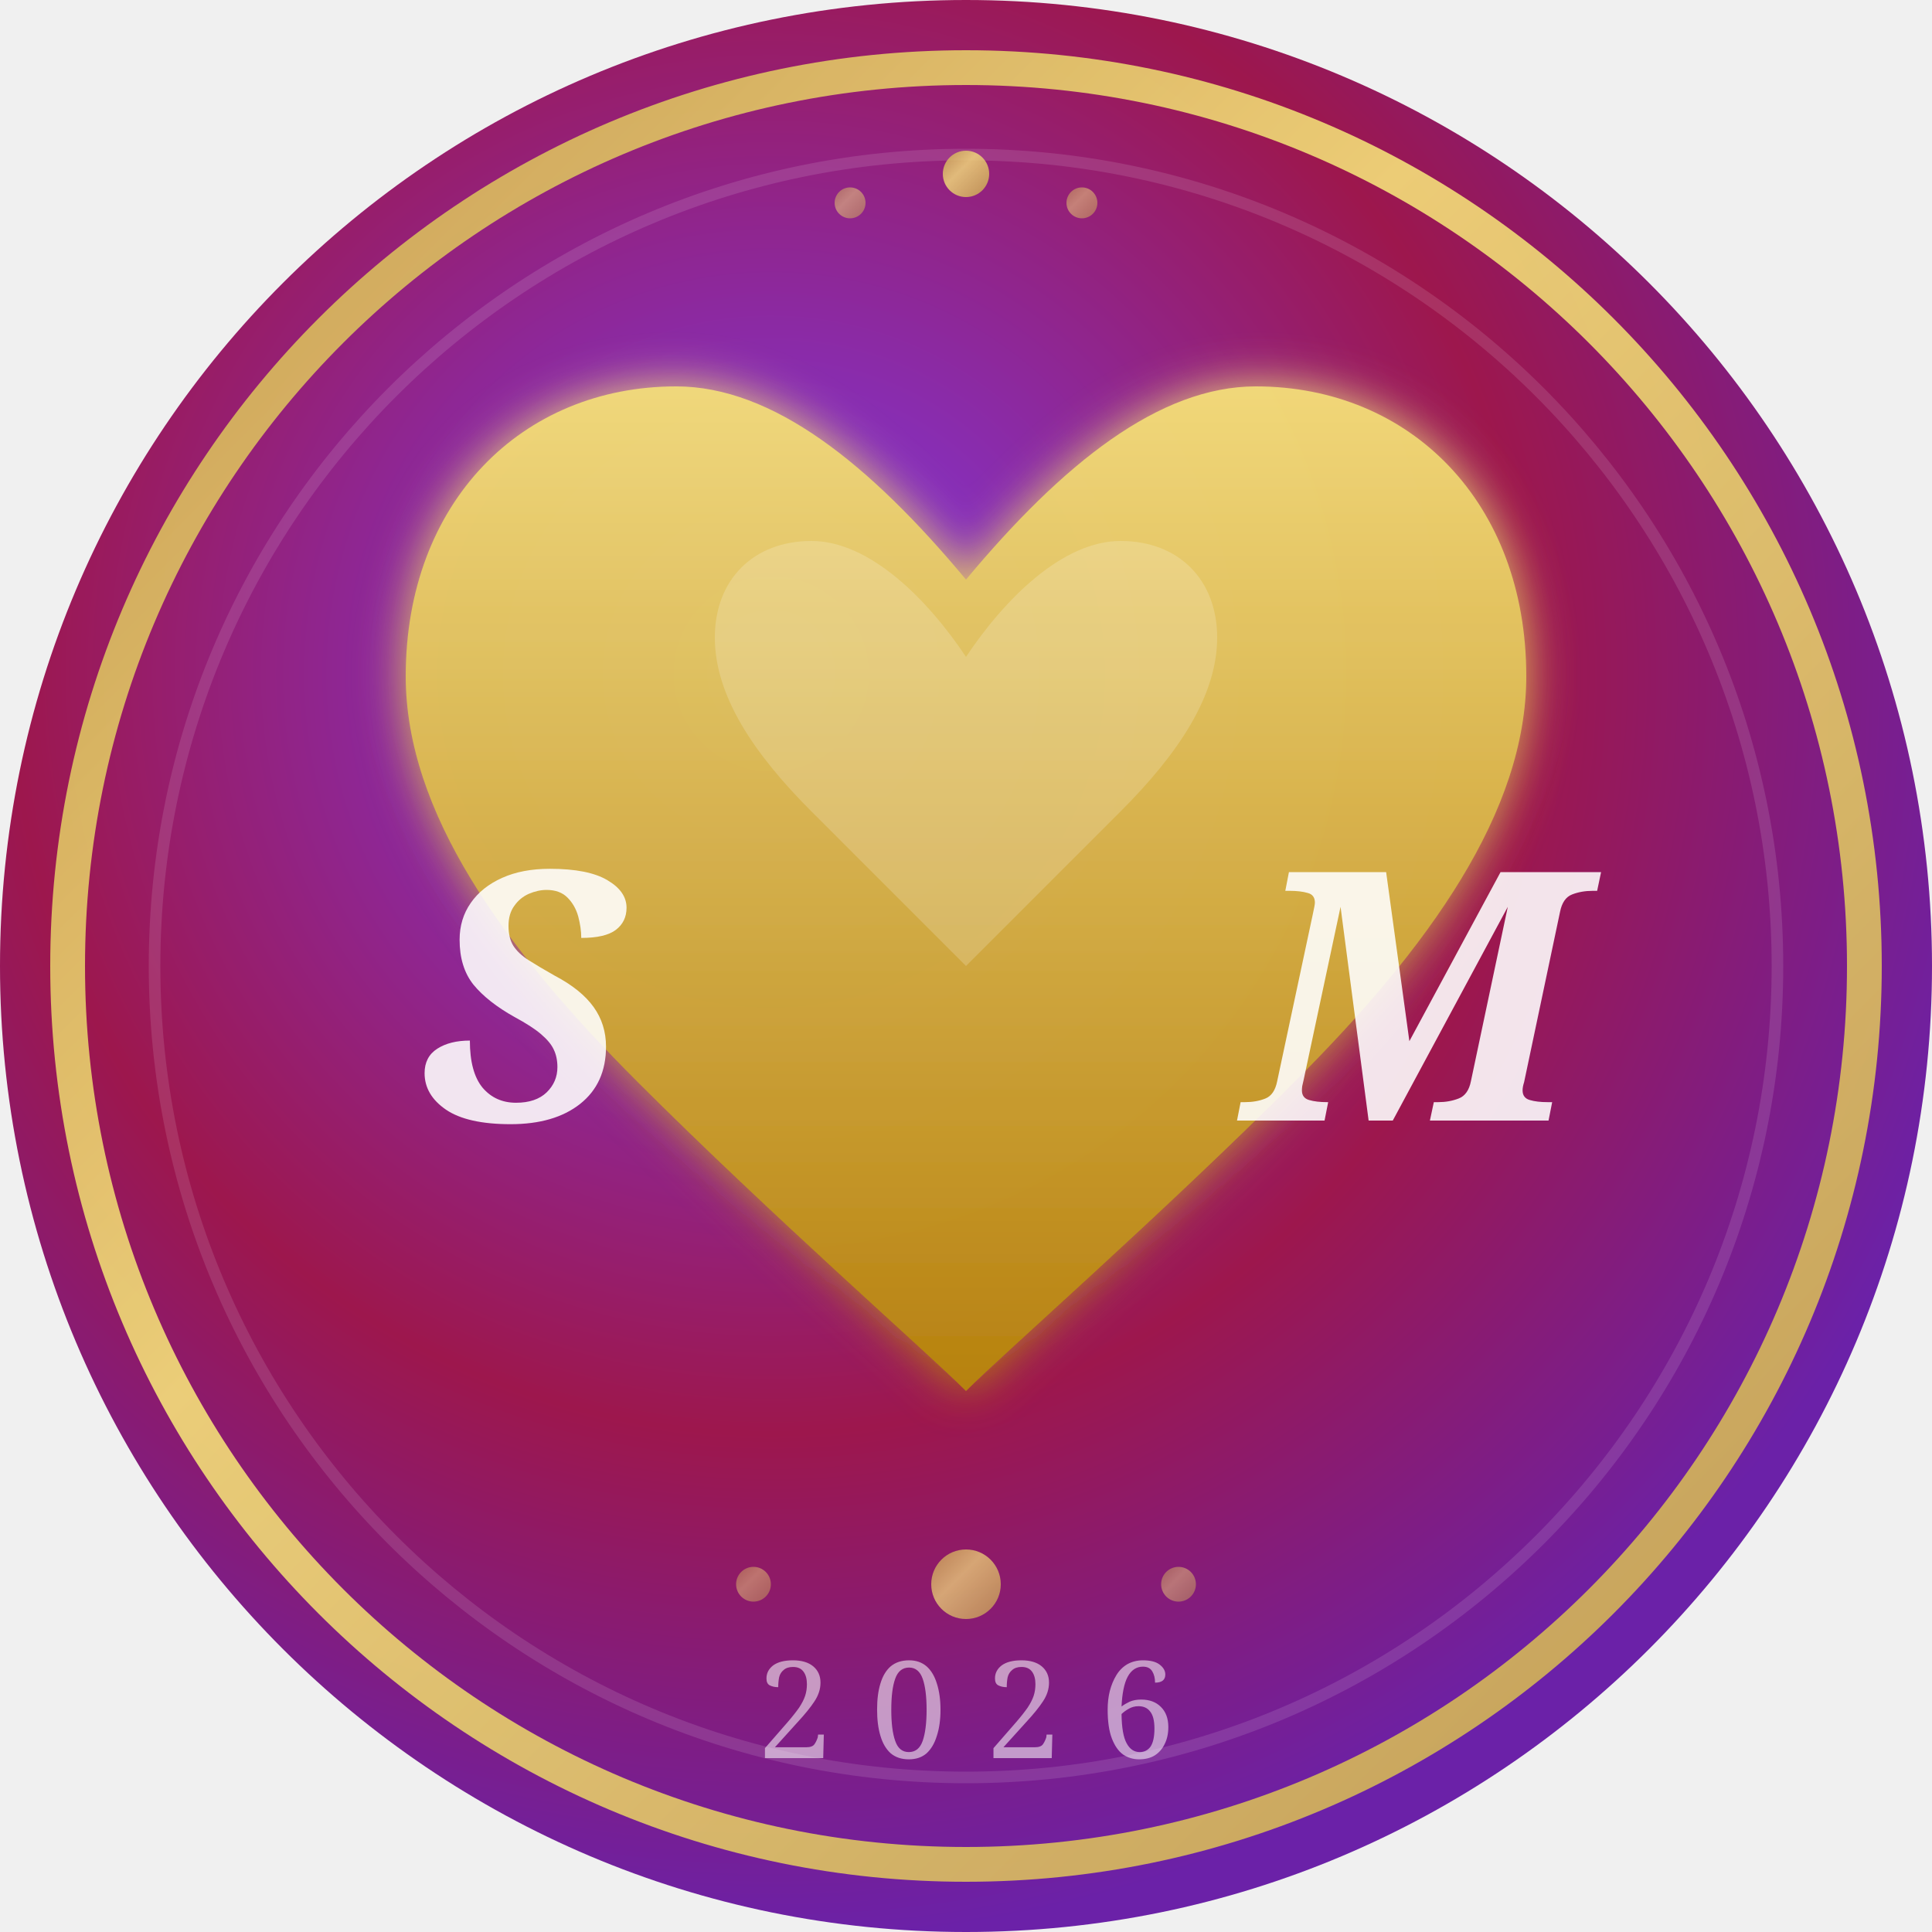
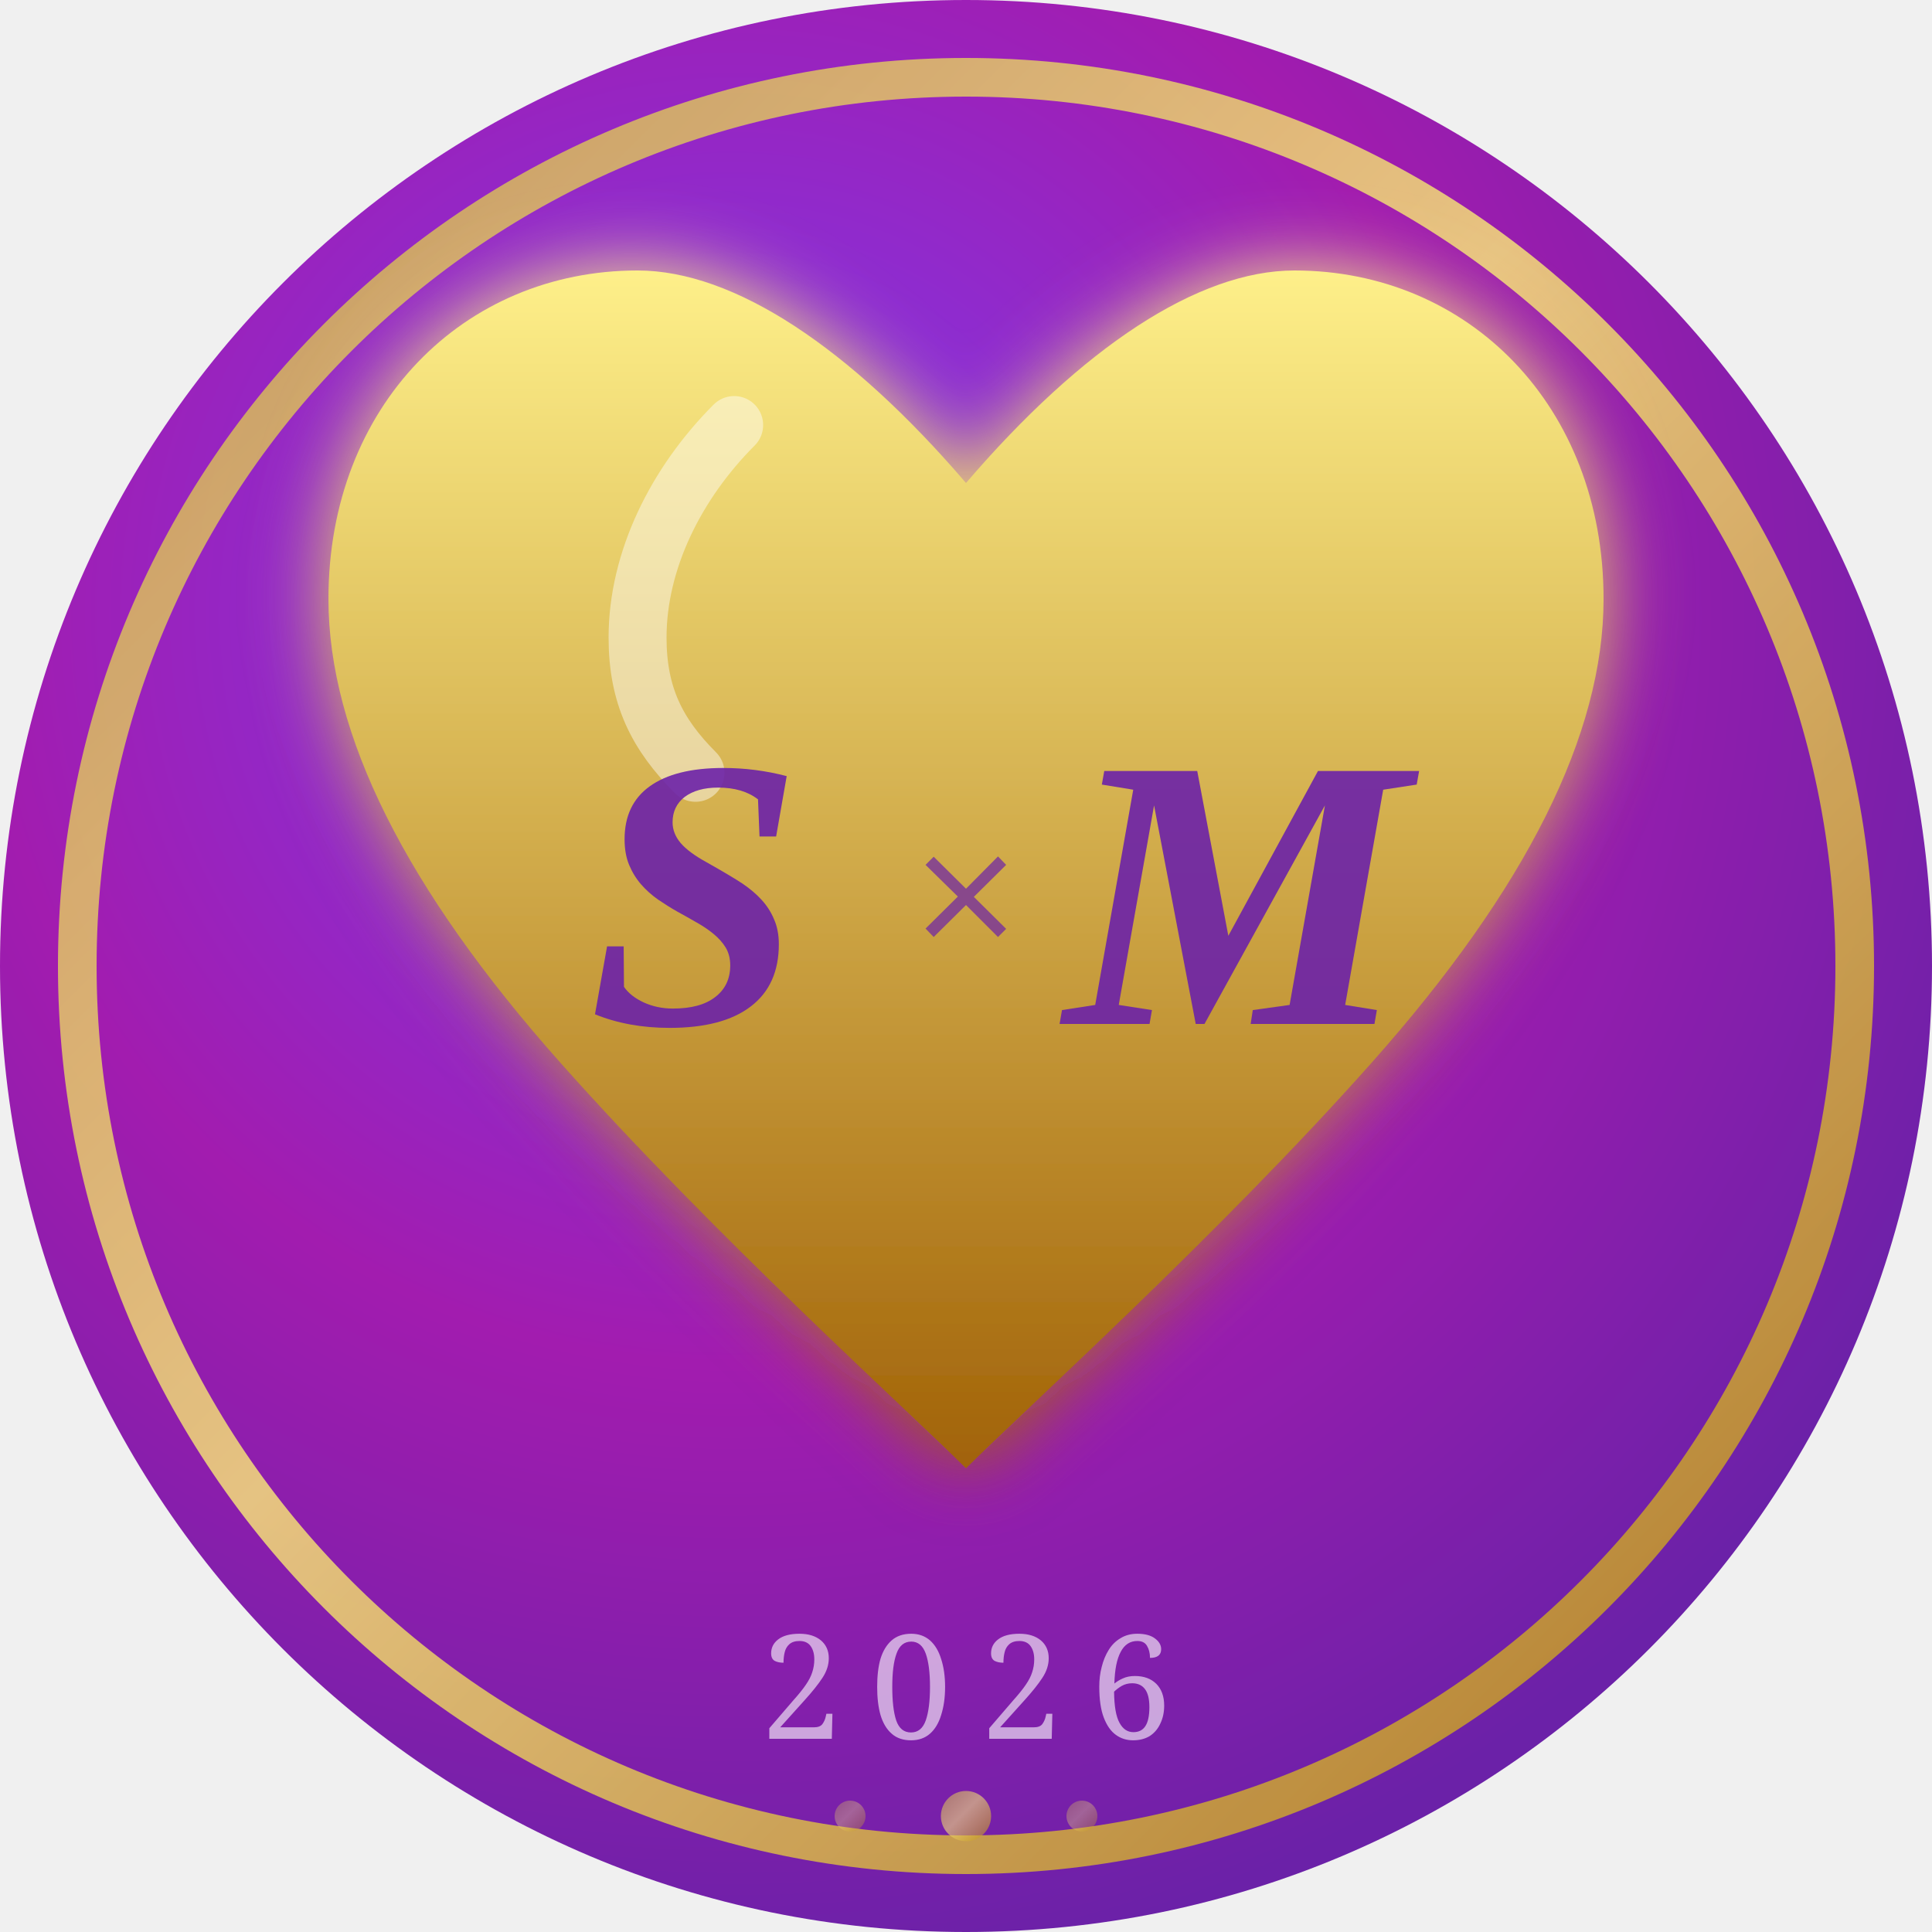
<svg xmlns="http://www.w3.org/2000/svg" viewBox="0 0 100 100">
  <defs>
-     <radialGradient id="bg" cx="40%" cy="35%" r="65%">
+     <radialGradient id="bg" cx="38%" cy="32%" r="70%">
      <stop offset="0%" stop-color="#7c3aed" />
-       <stop offset="60%" stop-color="#9d174d" />
+       <stop offset="55%" stop-color="#a21caf" />
      <stop offset="100%" stop-color="#6b21a8" />
    </radialGradient>
    <linearGradient id="gold" x1="0%" y1="0%" x2="100%" y2="100%">
      <stop offset="0%" stop-color="#c9a84c" />
-       <stop offset="40%" stop-color="#f5e07a" />
-       <stop offset="100%" stop-color="#c9a84c" />
-     </linearGradient>
-     <linearGradient id="goldH" x1="0%" y1="0%" x2="0%" y2="100%">
-       <stop offset="0%" stop-color="#f5e07a" />
+       <stop offset="45%" stop-color="#f5e07a" />
      <stop offset="100%" stop-color="#b8860b" />
    </linearGradient>
-     <filter id="glow">
-       <feGaussianBlur stdDeviation="1.2" result="blur" />
+     <linearGradient id="goldV" x1="0%" y1="0%" x2="0%" y2="100%">
+       <stop offset="0%" stop-color="#fef08a" />
+       <stop offset="100%" stop-color="#a16207" />
+     </linearGradient>
+     <filter id="glow" x="-20%" y="-20%" width="140%" height="140%">
+       <feGaussianBlur stdDeviation="2" result="blur" />
      <feMerge>
        <feMergeNode in="blur" />
        <feMergeNode in="SourceGraphic" />
      </feMerge>
    </filter>
  </defs>
  <circle cx="50" cy="50" r="50" fill="url(#bg)" />
-   <circle cx="50" cy="50" r="46.5" fill="none" stroke="url(#gold)" stroke-width="1.8" opacity="0.9" />
-   <circle cx="50" cy="50" r="42" fill="none" stroke="rgba(255,255,255,0.12)" stroke-width="0.6" />
-   <circle cx="50" cy="9" r="1.2" fill="url(#gold)" opacity="0.8" />
-   <circle cx="44" cy="10.5" r="0.8" fill="url(#gold)" opacity="0.5" />
-   <circle cx="56" cy="10.5" r="0.8" fill="url(#gold)" opacity="0.5" />
-   <path d="M50,72     C48,70 40,63 33,56     C26,49 21,42 21,35     C21,26 27,20 35,20     C40,20 45,24 50,30     C55,24 60,20 65,20     C73,20 79,26 79,35     C79,42 74,49 67,56     C60,63 52,70 50,72Z" fill="url(#goldH)" filter="url(#glow)" opacity="0.95" />
-   <path d="M50,34     C48,31 45,28 42,28     C39,28 37,30 37,33     C37,36 39,39 42,42     C45,45 48,48 50,50     C52,48 55,45 58,42     C61,39 63,36 63,33     C63,30 61,28 58,28     C55,28 52,31 50,34Z" fill="rgba(255,255,255,0.18)" />
-   <text x="27" y="58" font-family="Georgia, serif" font-size="18" font-weight="700" font-style="italic" fill="white" text-anchor="middle" opacity="0.88">S</text>
-   <text x="73" y="58" font-family="Georgia, serif" font-size="18" font-weight="700" font-style="italic" fill="white" text-anchor="middle" opacity="0.88">M</text>
-   <line x1="32" y1="82" x2="68" y2="82" stroke="url(#gold)" stroke-width="0.9" opacity="0.55" />
-   <circle cx="50" cy="82" r="1.8" fill="url(#gold)" opacity="0.7" />
-   <circle cx="39" cy="82" r="0.9" fill="url(#gold)" opacity="0.45" />
-   <circle cx="61" cy="82" r="0.9" fill="url(#gold)" opacity="0.45" />
-   <text x="50" y="91" font-family="Georgia, serif" font-size="7" font-weight="400" fill="rgba(255,255,255,0.55)" text-anchor="middle" letter-spacing="2">2026</text>
+   <circle cx="50" cy="50" r="46" fill="none" stroke="url(#gold)" stroke-width="2" opacity="0.85" />
+   <path d="M50,76     C47,73 37,64 29,55     C21,46 17,38 17,31     C17,21 24,14 33,14     C38,14 44,18 50,25     C56,18 62,14 67,14     C76,14 83,21 83,31     C83,38 79,46 71,55     C63,64 53,73 50,76Z" fill="url(#goldV)" filter="url(#glow)" />
+   <path d="M38,22 C35,25 33,29 33,33 C33,36 34,38 36,40" fill="none" stroke="rgba(255,255,255,0.45)" stroke-width="3" stroke-linecap="round" />
+   <text x="36" y="53" font-family="Georgia, 'Times New Roman', serif" font-size="20" font-weight="700" font-style="italic" fill="#6b21a8" text-anchor="middle" opacity="0.9">S</text>
+   <text x="64" y="53" font-family="Georgia, 'Times New Roman', serif" font-size="20" font-weight="700" font-style="italic" fill="#6b21a8" text-anchor="middle" opacity="0.9">M</text>
+   <text x="50" y="50" font-family="Georgia, serif" font-size="10" font-weight="400" fill="#6b21a8" text-anchor="middle" opacity="0.7">×</text>
+   <text x="50" y="90" font-family="Georgia, serif" font-size="7.5" font-weight="400" fill="rgba(255,255,255,0.6)" text-anchor="middle" letter-spacing="1.5">2026</text>
+   <circle cx="50" cy="94" r="1.3" fill="url(#gold)" opacity="0.6" />
+   <circle cx="44" cy="94" r="0.8" fill="url(#gold)" opacity="0.35" />
+   <circle cx="56" cy="94" r="0.8" fill="url(#gold)" opacity="0.35" />
</svg>
